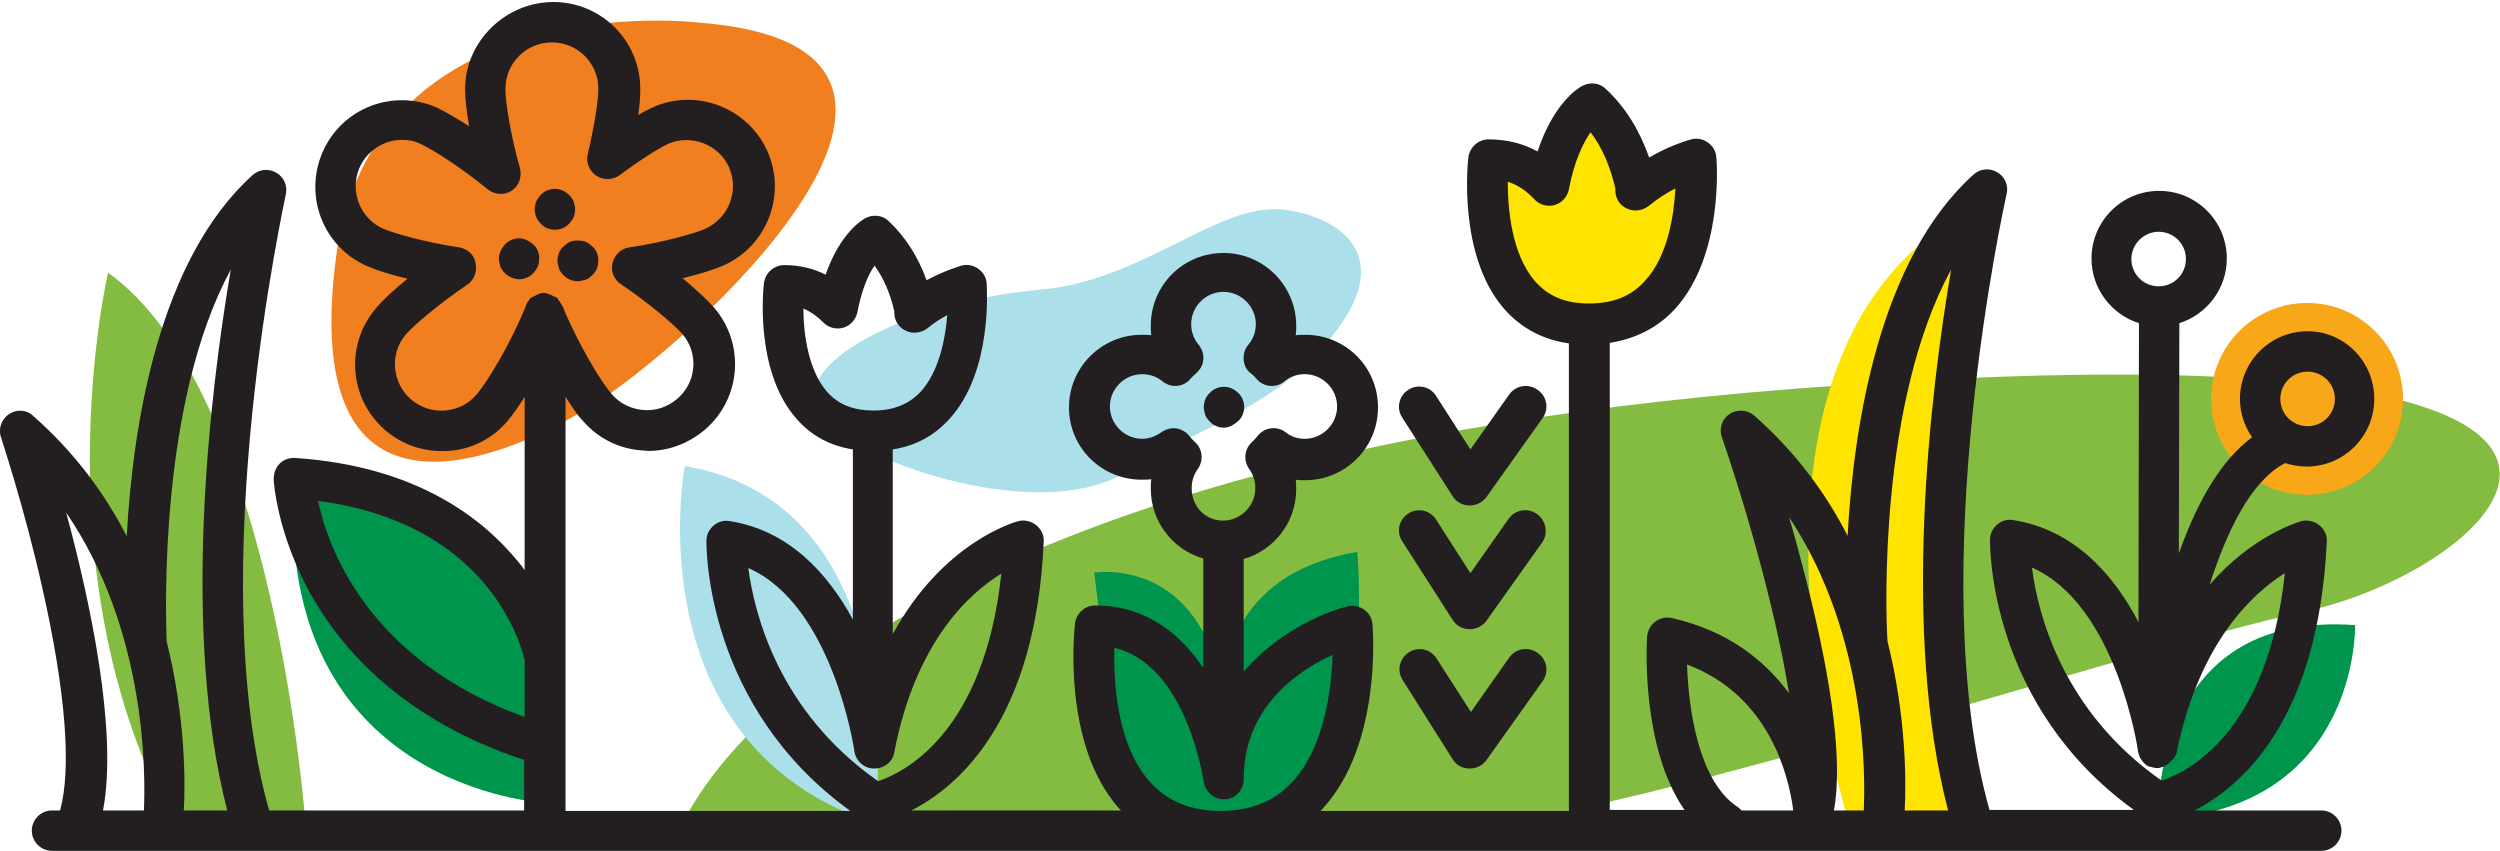
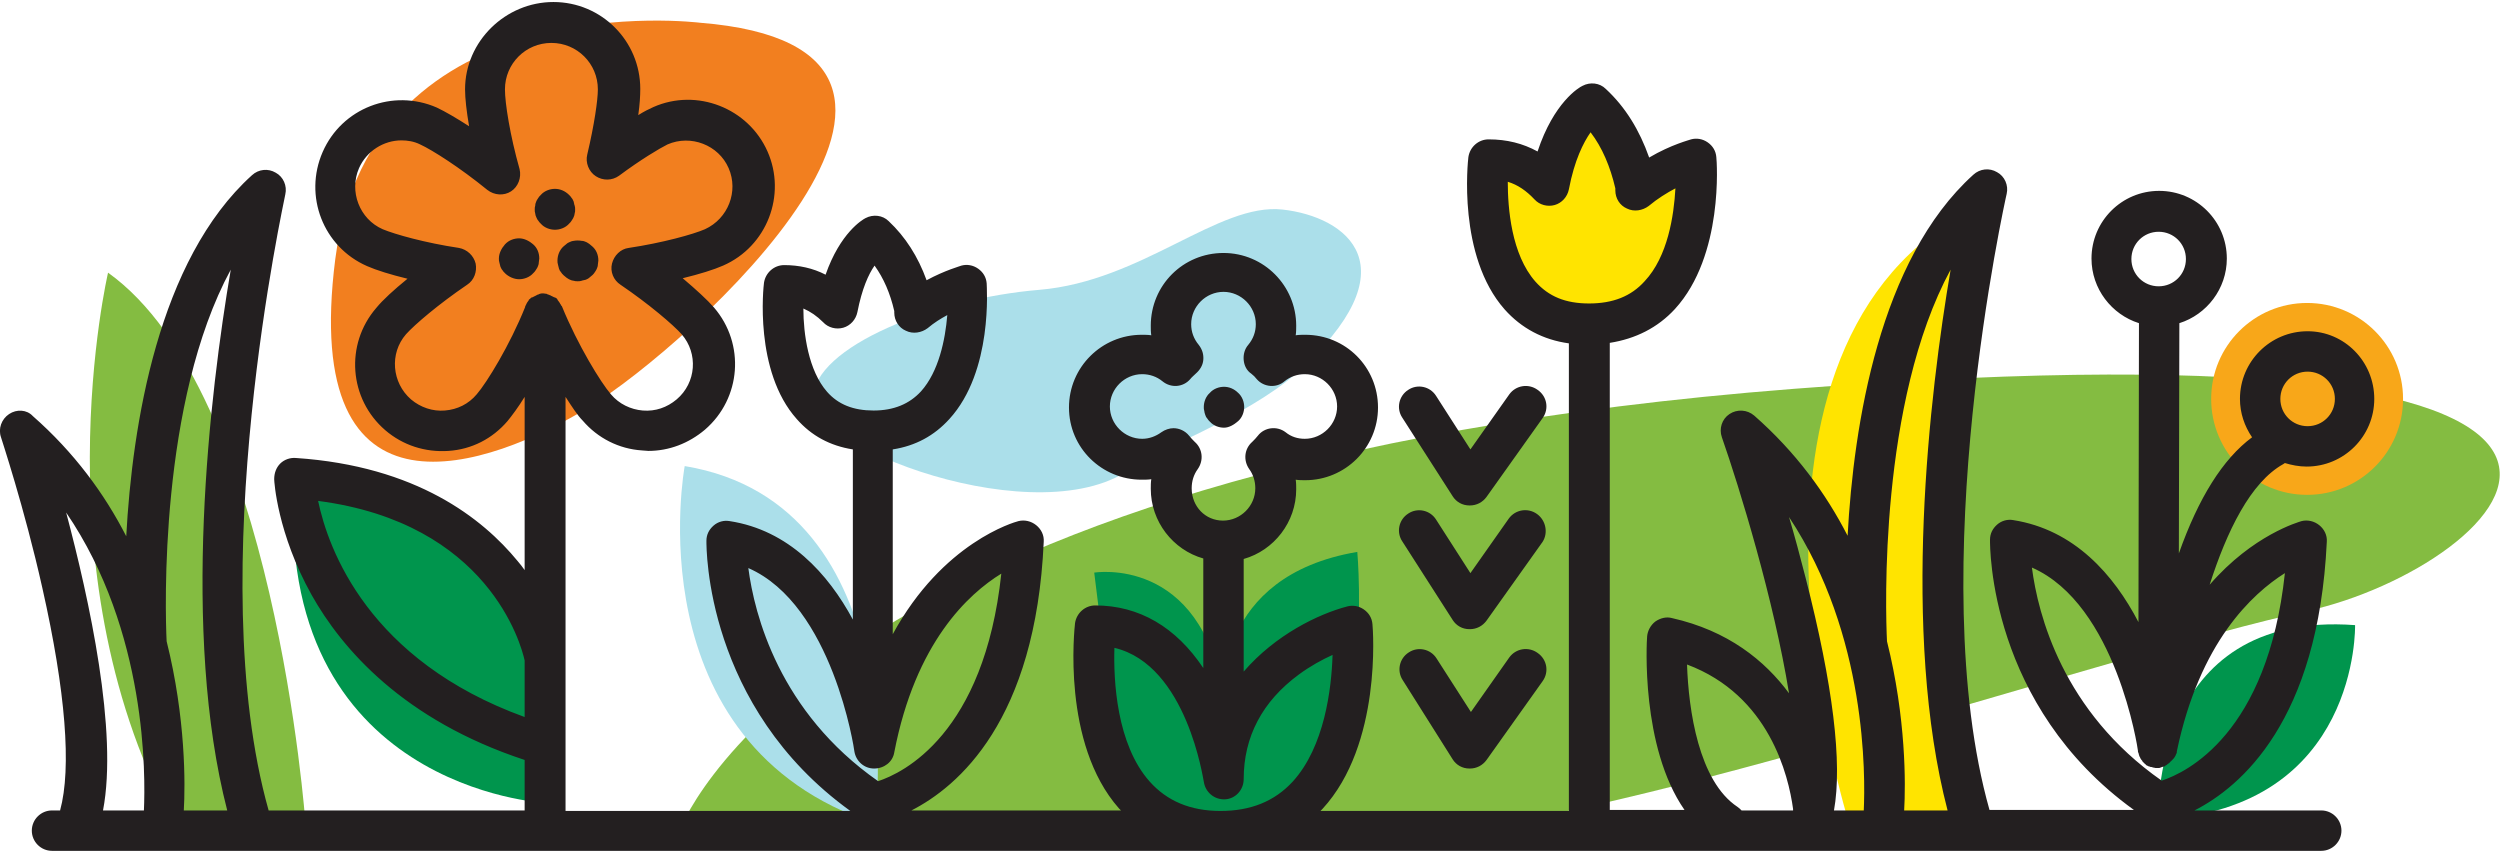
<svg xmlns="http://www.w3.org/2000/svg" version="1.1" id="Layer_1" x="0px" y="0px" viewBox="0 0 495.1 168.5" style="enable-background:new 0 0 495.1 168.5;" xml:space="preserve">
  <style type="text/css">
	.st0{fill:#00954D;}
	.st1{fill:#84BC41;}
	.st2{fill:#F27F1F;}
	.st3{fill:#ABDFEA;}
	.st4{fill:#FFE400;}
	.st5{fill:#F8A719;}
	.st6{fill:#231F20;}
</style>
  <g>
    <g id="iconos">
      <g>
        <g>
          <path class="st0" d="M107.9,159c0,0-54-2.8-49.6-64.3c0,0,41.2,5.9,48.4,31.6L107.9,159z" />
          <path class="st1" d="M134.4,164.9c0,0,25.1-72.7,220.9-87.9s140.6,35.5,101.6,44c-39,8.5-135,41.6-174.8,44      C242.4,167.2,134.4,164.9,134.4,164.9L134.4,164.9z" />
-           <path class="st2" d="M138.7,4.5c0,0-65.1-8.1-72.2,46.8c-7,54.9,30.5,41.4,50.3,29.3C136.6,68.5,201.6,9.5,138.7,4.5L138.7,4.5z      " />
+           <path class="st2" d="M138.6,4.5c0,0-65.1-8.1-72.2,46.8c-7,54.9,30.5,41.4,50.3,29.3C136.6,68.5,201.6,9.5,138.6,4.5L138.6,4.5z      " />
          <path class="st3" d="M226.2,90.9c0,0,21.2-8.7,30.3-16.8c23.8-21.3,10.1-31.2-2.5-32.6c-12.7-1.4-27.8,14.2-48.2,15.9      S161,68.6,161,79S210.1,107.2,226.2,90.9L226.2,90.9z" />
          <path class="st1" d="M60.5,163.1c0,0-6.1-85.5-39.1-109.1c0,0-14.2,60.6,13.7,110.4L60.5,163.1z" />
          <path class="st0" d="M427.4,162.3c0,0-1.8-41.5,39-38.5C466.4,123.8,467.3,160.2,427.4,162.3z" />
          <path class="st4" d="M297.3,31.6c0,0-10.5,29.3,18,34.4c0,0,23.9-4.7,20.6-34.6L324,37.1l-8.6-16.7l-8.6,14.1L297.3,31.6      L297.3,31.6z" />
          <path class="st0" d="M235.2,162.3c0,0-18.1-5-16.9-36l-1.6-12.9c0,0,21.2-3.5,25.6,24.5c0,0-1.9-23.8,26.5-28.6      c0,0,4.2,46.9-16.6,53.1L235.2,162.3L235.2,162.3z" />
          <path class="st4" d="M366.2,163.1c0,0-29-91.8,22.8-120.8c0,0-11.5,83.6,1.4,120L366.2,163.1z" />
          <path class="st3" d="M173.3,163.1c0,0,8.1-63.2-37.7-70.8C135.6,92.3,125.3,147.3,173.3,163.1z" />
          <circle class="st5" cx="456.9" cy="79" r="19" />
        </g>
        <path class="st6" d="M287.7,98.3c0.7,1.1,1.9,1.8,3.3,1.8c0,0,0.1,0,0.1,0c1.3,0,2.5-0.6,3.3-1.7l11.1-15.6     c1.3-1.8,0.9-4.3-1-5.6c-1.8-1.3-4.3-0.9-5.6,0.9L291.2,89l-6.8-10.6c-1.2-1.9-3.7-2.4-5.5-1.2c-1.9,1.2-2.4,3.7-1.2,5.5     L287.7,98.3L287.7,98.3z" />
        <path class="st6" d="M304.4,101.8c-1.8-1.3-4.3-0.9-5.6,0.9l-7.6,10.8l-6.8-10.6c-1.2-1.9-3.7-2.4-5.5-1.2     c-1.9,1.2-2.4,3.7-1.2,5.5l10,15.6c0.7,1.1,1.9,1.8,3.3,1.8c0,0,0.1,0,0.1,0c1.3,0,2.5-0.6,3.3-1.7l11.1-15.6     C306.6,105.6,306.2,103.1,304.4,101.8L304.4,101.8z" />
        <path class="st6" d="M287.7,150.4c0.7,1.1,1.9,1.8,3.3,1.8c0,0,0.1,0,0.1,0c1.3,0,2.5-0.6,3.3-1.7l11.1-15.6     c1.3-1.8,0.9-4.3-1-5.6c-1.8-1.3-4.3-0.9-5.6,0.9l-7.6,10.8l-6.8-10.6c-1.2-1.9-3.7-2.4-5.5-1.2c-1.9,1.2-2.4,3.7-1.2,5.5     L287.7,150.4L287.7,150.4z" />
        <path class="st6" d="M245.2,83.4c0.8-0.7,1.2-1.8,1.2-2.8s-0.4-2.1-1.2-2.8c-0.8-0.8-1.8-1.2-2.8-1.2s-2.1,0.4-2.8,1.2     c-0.8,0.7-1.2,1.8-1.2,2.8c0,0.3,0,0.5,0.1,0.8c0,0.2,0.1,0.5,0.2,0.8s0.2,0.5,0.4,0.7c0.1,0.2,0.3,0.4,0.5,0.6     c0.7,0.8,1.8,1.2,2.8,1.2S244.4,84.1,245.2,83.4L245.2,83.4z" />
        <path class="st6" d="M106.2,43c0.1,0.2,0.2,0.5,0.4,0.7c0.1,0.2,0.3,0.4,0.5,0.6c0.7,0.8,1.8,1.2,2.8,1.2s2.1-0.4,2.8-1.2     c0.2-0.2,0.4-0.4,0.5-0.6c0.1-0.2,0.3-0.4,0.4-0.7c0.1-0.2,0.2-0.5,0.2-0.7c0.1-0.3,0.1-0.5,0.1-0.8s0-0.5-0.1-0.8     c-0.1-0.2-0.1-0.5-0.2-0.8c-0.1-0.2-0.2-0.5-0.4-0.7c-0.1-0.2-0.3-0.4-0.5-0.6c-0.8-0.8-1.8-1.2-2.8-1.2s-2.1,0.4-2.8,1.2     c-0.2,0.2-0.4,0.4-0.5,0.6c-0.1,0.2-0.3,0.4-0.4,0.7c-0.1,0.2-0.2,0.5-0.2,0.8c-0.1,0.3-0.1,0.5-0.1,0.8s0,0.5,0.1,0.8     C106,42.5,106.1,42.8,106.2,43z" />
        <path class="st6" d="M106.1,53.5c0.1-0.2,0.3-0.4,0.4-0.7c0.1-0.2,0.2-0.5,0.2-0.8s0.1-0.5,0.1-0.8c0-1.1-0.4-2.1-1.2-2.8     c-0.8-0.7-1.8-1.2-2.8-1.2s-2.1,0.4-2.8,1.2c-0.7,0.8-1.2,1.8-1.2,2.8c0,0.3,0,0.5,0.1,0.8s0.1,0.5,0.2,0.8     c0.1,0.2,0.2,0.5,0.4,0.7c0.1,0.2,0.3,0.4,0.5,0.6c0.7,0.7,1.8,1.2,2.8,1.2s2.1-0.4,2.8-1.2C105.8,53.9,106,53.7,106.1,53.5z" />
        <path class="st6" d="M112.9,47.9c-0.2,0.1-0.5,0.2-0.7,0.4c-0.2,0.2-0.4,0.3-0.6,0.5c-0.8,0.7-1.2,1.8-1.2,2.8     c0,0.3,0,0.5,0.1,0.8c0.1,0.3,0.1,0.5,0.2,0.8s0.2,0.5,0.4,0.7c0.1,0.2,0.3,0.4,0.5,0.6c0.2,0.2,0.4,0.3,0.6,0.5     c0.2,0.1,0.4,0.3,0.7,0.4c0.2,0.1,0.5,0.2,0.7,0.2c0.3,0.1,0.5,0.1,0.8,0.1s0.5,0,0.8-0.1c0.2-0.1,0.5-0.1,0.8-0.2     c0.2-0.1,0.5-0.2,0.7-0.4c0.2-0.2,0.4-0.3,0.6-0.5s0.4-0.4,0.5-0.6c0.1-0.2,0.3-0.4,0.4-0.7c0.1-0.2,0.2-0.5,0.2-0.8     s0.1-0.5,0.1-0.8c0-1.1-0.4-2.1-1.2-2.8c-0.2-0.2-0.4-0.3-0.6-0.5c-0.2-0.1-0.4-0.3-0.7-0.4c-0.2-0.1-0.5-0.2-0.8-0.2     c-0.5-0.1-1.1-0.1-1.6,0C113.4,47.7,113.1,47.8,112.9,47.9L112.9,47.9z" />
-         <path class="st6" d="M457,65.6c-7.4,0-13.4,6-13.4,13.4c0,2.8,0.9,5.4,2.4,7.6c-5.8,4.3-10.6,12-14.5,23l0.1-45.6     c5.4-1.7,9.4-6.8,9.4-12.8c0-7.4-6-13.4-13.4-13.4s-13.4,6-13.4,13.4c0,6,4,11.1,9.4,12.8l-0.1,59.2     c-4.9-9.4-12.7-18.3-24.8-20.2c-1.1-0.2-2.3,0.1-3.2,0.9c-0.9,0.8-1.4,1.8-1.4,3c0,1.4-0.2,32.8,28.5,53.5H394     c-13.3-47.1,3.2-121.2,3.4-122c0.4-1.7-0.4-3.5-1.9-4.3c-1.5-0.9-3.4-0.7-4.7,0.5c-18.6,16.8-23.7,49.5-24.9,71.5     c-4.3-8.4-10.3-16.6-18.5-23.8c-1.4-1.2-3.4-1.3-4.9-0.3s-2.1,2.9-1.5,4.6c3.5,10,10.3,32.2,13.3,50.7     c-4.8-6.5-12.1-12.4-23.2-14.9c-1.1-0.3-2.3,0-3.3,0.7c-0.9,0.7-1.5,1.8-1.6,2.9c-0.1,1-1.3,21.9,7.4,34.4h-14.8V67.9     c5.1-0.8,9.5-3,12.9-6.7c9.7-10.6,8.3-29.3,8.2-30.1c-0.1-1.2-0.7-2.2-1.7-2.9s-2.2-0.9-3.3-0.6c-0.2,0.1-3.9,1-8.3,3.6     c-1.9-5.4-4.7-10-8.6-13.6c-1.2-1.2-3.1-1.4-4.6-0.6c-0.7,0.3-5.7,3.3-8.9,13c-2.9-1.6-6.1-2.4-9.7-2.4c-2,0-3.7,1.5-4,3.5     c-0.1,0.8-2.2,19.6,7.2,30.2c3.3,3.7,7.6,6,12.7,6.7v92.6h-49.2c0.1-0.1,0.3-0.3,0.4-0.4c11.8-12.8,10-35.6,9.9-36.6     c-0.1-1.2-0.7-2.2-1.7-2.9c-1-0.7-2.2-0.9-3.3-0.6c-5.7,1.5-14.2,5.6-20.5,12.9v-22.3c6-1.7,10.4-7.3,10.4-13.8     c0-0.6,0-1.3-0.1-1.9c0.6,0.1,1.3,0.1,1.9,0.1c7.9,0,14.4-6.4,14.4-14.4s-6.4-14.4-14.4-14.4c-0.6,0-1.3,0-1.9,0.1     c0.1-0.6,0.1-1.3,0.1-1.9c0-7.9-6.4-14.4-14.4-14.4s-14.4,6.4-14.4,14.4c0,0.7,0,1.3,0.1,1.9c-0.6-0.1-1.3-0.1-1.9-0.1     c-7.9,0-14.4,6.4-14.4,14.4S218.2,95,226.1,95c0.6,0,1.3,0,1.9-0.1c-0.1,0.6-0.1,1.3-0.1,1.9c0,6.5,4.4,12.1,10.4,13.8v21.7     c-5.4-8.1-12.7-12.4-21.4-12.4c-2,0-3.7,1.5-4,3.5c-0.1,1-2.7,23.8,8.7,36.7c0.1,0.1,0.3,0.3,0.4,0.4h-41.5     c9.2-4.7,24.6-17.7,26.2-53.2c0.1-1.3-0.5-2.5-1.5-3.3c-1-0.8-2.3-1.1-3.5-0.8c-0.8,0.2-15,4.2-24.9,22.4V89     c4.5-0.7,8.2-2.7,11.2-6c8.7-9.5,7.4-26.2,7.4-26.9c-0.1-1.2-0.7-2.2-1.7-2.9c-1-0.7-2.2-0.9-3.3-0.6c-0.2,0.1-3.2,0.9-6.9,2.9     c-1.7-4.7-4.2-8.6-7.5-11.7c-1.2-1.2-3.1-1.4-4.6-0.6c-0.6,0.3-5,2.9-7.9,11.2c-2.5-1.3-5.3-1.9-8.2-1.9c-2,0-3.7,1.5-4,3.5     c-0.1,0.7-2,17.5,6.5,27c2.9,3.3,6.6,5.3,11.1,6v33.7c-4.9-9.1-12.7-17.7-24.4-19.5c-1.1-0.2-2.3,0.1-3.2,0.9     c-0.9,0.8-1.4,1.8-1.4,3c0,1.4-0.2,32.8,28.5,53.5h-56.4V78.6c1.3,2,2.4,3.7,3.4,4.7c3,3.5,7.2,5.6,11.7,5.9     c0.4,0,0.9,0.1,1.3,0.1c4.1,0,8-1.5,11.2-4.2c7.2-6.2,8-17,1.8-24.2c-1.3-1.5-3.6-3.6-6.2-5.8c3.3-0.8,6.2-1.7,8-2.5     c8.7-3.8,12.6-14,8.8-22.6s-14-12.6-22.6-8.8c-0.9,0.4-1.9,0.9-3,1.6c0.3-2.1,0.4-3.8,0.4-5.2c0-9.5-7.7-17.2-17.2-17.2     S92.1,8.2,92.1,17.7c0,1.8,0.3,4.4,0.8,7.3c-2.5-1.6-4.7-2.9-6.4-3.7c-8.7-3.8-18.8,0.1-22.6,8.8s0.1,18.8,8.8,22.6     c1.8,0.8,4.7,1.7,8,2.5c-2.7,2.2-4.9,4.2-6.2,5.8c-6.2,7.2-5.4,18,1.8,24.2c3.5,3,7.9,4.4,12.5,4.1c4.6-0.3,8.7-2.4,11.7-5.9     c0.9-1.1,2.1-2.7,3.4-4.8v34.3c-0.4-0.6-0.9-1.2-1.4-1.8c-6.9-8.4-20-18.8-44-20.4c-1.1-0.1-2.3,0.3-3.1,1.1s-1.2,1.9-1.2,3.1     c0,0.4,0.6,10.7,7.4,22.9c6,10.7,18.2,24.8,42.2,32.7v10H53.3c-13.3-47.1,3.2-121.2,3.3-122c0.4-1.7-0.4-3.5-1.9-4.3     c-1.5-0.9-3.4-0.7-4.7,0.5c-18.6,16.8-23.7,49.5-24.9,71.5c-4.3-8.4-10.3-16.6-18.5-23.8C5.3,81.1,3.3,81,1.8,82     c-1.5,1-2.2,2.9-1.6,4.6c0,0.1,4.6,13.8,8.2,29.9c4.6,20.4,5.8,35.6,3.5,44h-1.6c-2.2,0-4,1.8-4,4s1.8,4,4,4h449.4     c2.2,0,4-1.8,4-4s-1.8-4-4-4h-25.1c9.2-4.7,24.5-17.7,26.2-53.2c0.1-1.3-0.5-2.5-1.5-3.3c-1-0.8-2.3-1.1-3.5-0.8     c-0.6,0.2-9.6,2.7-18.2,12.6c3.4-10.6,8.1-20.3,14.6-23.9c0.1-0.1,0.2-0.1,0.3-0.2c1.3,0.4,2.8,0.7,4.3,0.7     c7.4,0,13.4-6,13.4-13.4S464.3,65.6,457,65.6L457,65.6z M304.1,55.8c-4.8-5.4-5.5-14.6-5.5-19.8c2,0.6,3.7,1.8,5.3,3.5     c1,1.1,2.6,1.5,4,1.1c1.4-0.4,2.5-1.6,2.8-3.1c1.1-5.8,2.9-9.3,4.3-11.3c2.3,3,3.9,6.8,4.9,11.1v0.4c0,1.6,0.9,3,2.3,3.6     c1.4,0.7,3.1,0.4,4.3-0.5c1.8-1.5,3.6-2.6,5.3-3.5c-0.3,5.4-1.5,13.5-6.1,18.4c-2.7,3-6.3,4.4-11,4.4S306.7,58.7,304.1,55.8     L304.1,55.8z M163.8,77.6c-3.7-4.2-4.7-11.5-4.7-16.5c1.4,0.6,2.7,1.5,3.9,2.7c1,1.1,2.6,1.5,4,1.1s2.5-1.6,2.8-3.1     c0.9-4.6,2.2-7.5,3.4-9.2c1.8,2.5,3.1,5.5,3.9,9v0.3c0,1.6,0.9,3,2.3,3.6c1.4,0.7,3.1,0.4,4.3-0.5c1.3-1.1,2.6-1.9,3.9-2.6     c-0.4,4.9-1.7,11.2-5.2,15.1c-2.3,2.5-5.4,3.8-9.4,3.8S166,80.1,163.8,77.6L163.8,77.6z M148.2,112.5c16.7,7.3,21,36,21,36.3     c0.3,1.9,1.9,3.4,3.9,3.4s3.7-1.3,4-3.2c4.2-21.8,14.7-31.4,21.2-35.4c-3.4,31.8-19.5,39.5-24.4,41.1     C154.3,141,149.4,121.7,148.2,112.5L148.2,112.5z M94.4,78.1c-1.6,1.9-3.8,3-6.3,3.2c-2.4,0.2-4.8-0.6-6.7-2.2     c-3.8-3.3-4.3-9.1-1-12.9c1.7-1.9,6.5-6,12.1-9.8c1.4-0.9,2-2.6,1.7-4.2C94,50.5,92.6,49.3,91,49c-6.7-1-12.7-2.7-15.1-3.7     c-4.6-2-6.7-7.5-4.7-12.1c1.5-3.4,4.9-5.5,8.4-5.5c1.2,0,2.5,0.2,3.7,0.8c2.4,1.1,7.9,4.6,13.3,9c1.4,1.1,3.3,1.2,4.7,0.3     s2.1-2.7,1.7-4.4c-1.9-6.7-2.9-13.1-2.9-15.8c0-5.1,4.1-9.2,9.2-9.2s9.2,4.1,9.2,9.2c0,2.1-0.7,7-2.1,12.9     c-0.4,1.6,0.3,3.4,1.7,4.3c1.4,0.9,3.2,0.9,4.6-0.1c4.3-3.2,7.9-5.4,9.6-6.2c4.6-2,10.1,0.1,12.1,4.7s-0.1,10-4.7,12.1     c-2.3,1-8.4,2.7-15.1,3.7c-1.6,0.2-2.9,1.5-3.3,3.1s0.3,3.3,1.7,4.2c5.6,3.8,10.4,7.9,12.1,9.8c3.3,3.8,2.9,9.6-1,12.9     c-1.9,1.6-4.2,2.4-6.7,2.2c-2.4-0.2-4.7-1.3-6.3-3.2c-2-2.3-6.6-9.8-9.7-17.4l0,0c0,0,0-0.1-0.1-0.1c-0.1-0.2-0.2-0.4-0.3-0.5     c0-0.1-0.1-0.1-0.1-0.2c-0.1-0.1-0.2-0.3-0.3-0.4c-0.1-0.1-0.1-0.1-0.1-0.2c-0.1-0.2-0.3-0.3-0.5-0.4c0,0,0,0-0.1,0     c-0.2-0.1-0.4-0.2-0.6-0.3c-0.1,0-0.1-0.1-0.2-0.1c-0.2-0.1-0.3-0.1-0.5-0.2c-0.1,0-0.1,0-0.2-0.1c-0.2,0-0.5-0.1-0.7-0.1     s-0.5,0-0.7,0.1c-0.1,0-0.1,0-0.2,0.1c-0.2,0-0.3,0.1-0.5,0.2c-0.1,0-0.1,0.1-0.2,0.1c-0.2,0.1-0.4,0.2-0.6,0.3c0,0,0,0-0.1,0     c-0.2,0.1-0.3,0.3-0.5,0.4c-0.1,0.1-0.1,0.1-0.1,0.2c-0.1,0.1-0.2,0.3-0.3,0.4c0,0.1-0.1,0.1-0.1,0.2c-0.1,0.2-0.2,0.4-0.3,0.6     c0,0,0,0.1,0,0.1c0,0,0,0,0,0C101,68.3,96.4,75.8,94.4,78.1L94.4,78.1z M63,99.2c33.7,4.4,40.2,28.4,40.9,31.6V142     C73.1,130.8,65,108.8,63,99.2L63,99.2z M386.4,53.4c-4.2,24.7-9.8,71.8-0.6,107.1h-8.6c0.3-5.1,0.4-18.3-3.4-33.5     C373.4,121,372.1,79.6,386.4,53.4L386.4,53.4z M369.1,160.5h-5.9c1.7-9.4-0.2-24.9-5.6-46c-1.1-4.3-2.2-8.4-3.3-12.1     C369.8,125.8,369.4,153.8,369.1,160.5z M344.1,159.8c-7.7-5.1-9.7-19.2-10-28.2c16.3,6.1,20.1,22,21,28.6c0,0,0,0,0,0.1     c0,0.1,0,0.1,0,0.2h-10.2C344.6,160.2,344.4,160,344.1,159.8L344.1,159.8z M236,96.7c0-1.4,0.4-2.7,1.2-3.8c1.2-1.7,1-4-0.6-5.4     c-0.4-0.4-0.8-0.8-1.1-1.2c-0.8-1-2-1.5-3.1-1.5c-0.8,0-1.7,0.3-2.4,0.8c-1.1,0.8-2.4,1.3-3.8,1.3c-3.5,0-6.4-2.9-6.4-6.4     s2.9-6.4,6.4-6.4c1.5,0,2.9,0.5,4,1.4c1.7,1.4,4.1,1.2,5.5-0.4c0.3-0.4,0.7-0.7,1.1-1.1c0.8-0.7,1.4-1.6,1.5-2.7     c0.1-1.1-0.2-2.1-0.9-3c-1-1.2-1.5-2.6-1.5-4.1c0-3.5,2.9-6.4,6.4-6.4s6.4,2.9,6.4,6.4c0,1.5-0.5,2.9-1.5,4.1     c-0.7,0.8-1,1.9-0.9,3c0.1,1.1,0.6,2.1,1.5,2.7c0.4,0.3,0.8,0.7,1.1,1.1c1.4,1.6,3.9,1.8,5.5,0.4c1.1-0.9,2.5-1.4,4-1.4     c3.5,0,6.4,2.9,6.4,6.4s-2.9,6.4-6.4,6.4c-1.4,0-2.7-0.4-3.8-1.3c-1.7-1.3-4.2-1-5.5,0.7c-0.3,0.4-0.7,0.8-1.1,1.2     c-1.6,1.4-1.8,3.7-0.6,5.4c0.8,1.1,1.2,2.4,1.2,3.8c0,3.5-2.9,6.4-6.4,6.4S236,100.3,236,96.7L236,96.7z M227.7,154.8     c-6.6-7.4-7.2-20.1-7-26.5c14.4,3.4,17.6,26.3,17.7,26.5c0.3,2.1,2.1,3.6,4.2,3.5c2.1-0.1,3.7-1.9,3.7-4     c0-8.4,3.7-15.4,10.9-20.7c2.3-1.7,4.7-3,6.7-3.9c-0.2,6.7-1.6,18.2-7.9,25.1c-3.6,3.9-8.3,5.8-14.3,5.8S231.1,158.6,227.7,154.8     L227.7,154.8z M45.7,53.4c-4.2,24.7-9.8,71.8-0.7,107.1h-8.6c0.3-5.1,0.4-18.3-3.4-33.5C32.8,121,31.5,79.6,45.7,53.4L45.7,53.4z      M13.1,101.5c16.1,23.6,15.7,52.2,15.4,59h-8.1C23.4,144.9,17.8,118.8,13.1,101.5L13.1,101.5z M427.5,45.9c3,0,5.4,2.4,5.4,5.4     s-2.4,5.4-5.4,5.4s-5.4-2.4-5.4-5.4S424.6,45.9,427.5,45.9z M452.5,113.5c-3.4,31.8-19.5,39.5-24.4,41.1     c-19.6-13.7-24.5-32.9-25.7-42.2c16.7,7.3,21,36,21,36.3c0,0,0,0.1,0,0.1c0,0.1,0,0.2,0.1,0.3c0,0.1,0.1,0.3,0.1,0.4     c0,0.1,0.1,0.2,0.1,0.3c0.1,0.1,0.1,0.2,0.2,0.4c0.1,0.1,0.1,0.2,0.2,0.3c0.1,0.1,0.2,0.2,0.2,0.3c0.1,0.1,0.1,0.1,0.2,0.2     c0.1,0.1,0.2,0.2,0.3,0.3c0.1,0.1,0.2,0.1,0.2,0.2c0.1,0.1,0.2,0.1,0.4,0.2c0.1,0.1,0.2,0.1,0.3,0.1c0.1,0.1,0.3,0.1,0.4,0.1     c0.1,0,0.2,0.1,0.3,0.1c0.2,0,0.4,0.1,0.5,0.1c0.1,0,0.1,0,0.2,0c0,0,0,0,0,0c0,0,0,0,0,0c0,0,0,0,0,0c0,0,0.1,0,0.1,0     c0.1,0,0.1,0,0.2,0c0.2,0,0.3,0,0.5-0.1c0.1,0,0.1,0,0.2-0.1c0.2,0,0.4-0.1,0.5-0.1c0,0,0.1,0,0.1-0.1c0.2-0.1,0.4-0.2,0.5-0.3     c0,0,0,0,0.1-0.1c0.2-0.1,0.3-0.2,0.5-0.4c0,0,0-0.1,0.1-0.1c0.1-0.1,0.3-0.3,0.4-0.4c0-0.1,0.1-0.1,0.1-0.1     c0.1-0.1,0.2-0.3,0.3-0.4c0-0.1,0.1-0.1,0.1-0.2c0.1-0.1,0.1-0.3,0.2-0.4c0-0.1,0.1-0.2,0.1-0.3c0-0.1,0-0.1,0-0.2     C435.6,127.2,446,117.6,452.5,113.5L452.5,113.5z M457,84.4c-3,0-5.4-2.4-5.4-5.4s2.4-5.4,5.4-5.4s5.4,2.4,5.4,5.4     S460,84.4,457,84.4z" />
+         <path class="st6" d="M457,65.6c-7.4,0-13.4,6-13.4,13.4c0,2.8,0.9,5.4,2.4,7.6c-5.8,4.3-10.6,12-14.5,23l0.1-45.6     c5.4-1.7,9.4-6.8,9.4-12.8c0-7.4-6-13.4-13.4-13.4s-13.4,6-13.4,13.4c0,6,4,11.1,9.4,12.8l-0.1,59.2     c-4.9-9.4-12.7-18.3-24.8-20.2c-1.1-0.2-2.3,0.1-3.2,0.9c-0.9,0.8-1.4,1.8-1.4,3c0,1.4-0.2,32.8,28.5,53.5H394     c-13.3-47.1,3.2-121.2,3.4-122c0.4-1.7-0.4-3.5-1.9-4.3c-1.5-0.9-3.4-0.7-4.7,0.5c-18.6,16.8-23.7,49.5-24.9,71.5     c-4.3-8.4-10.3-16.6-18.5-23.8c-1.4-1.2-3.4-1.3-4.9-0.3s-2.1,2.9-1.5,4.6c3.5,10,10.3,32.2,13.3,50.7     c-4.8-6.5-12.1-12.4-23.2-14.9c-1.1-0.3-2.3,0-3.3,0.7c-0.9,0.7-1.5,1.8-1.6,2.9c-0.1,1-1.3,21.9,7.4,34.4h-14.8V67.9     c5.1-0.8,9.5-3,12.9-6.7c9.7-10.6,8.3-29.3,8.2-30.1c-0.1-1.2-0.7-2.2-1.7-2.9s-2.2-0.9-3.3-0.6c-0.2,0.1-3.9,1-8.3,3.6     c-1.9-5.4-4.7-10-8.6-13.6c-1.2-1.2-3.1-1.4-4.6-0.6c-0.7,0.3-5.7,3.3-8.9,13c-2.9-1.6-6.1-2.4-9.7-2.4c-2,0-3.7,1.5-4,3.5     c-0.1,0.8-2.2,19.6,7.2,30.2c3.3,3.7,7.6,6,12.7,6.7v92.6h-49.2c0.1-0.1,0.3-0.3,0.4-0.4c11.8-12.8,10-35.6,9.9-36.6     c-0.1-1.2-0.7-2.2-1.7-2.9c-1-0.7-2.2-0.9-3.3-0.6c-5.7,1.5-14.2,5.6-20.5,12.9v-22.3c6-1.7,10.4-7.3,10.4-13.8     c0-0.6,0-1.3-0.1-1.9c0.6,0.1,1.3,0.1,1.9,0.1c7.9,0,14.4-6.4,14.4-14.4s-6.4-14.4-14.4-14.4c-0.6,0-1.3,0-1.9,0.1     c0.1-0.6,0.1-1.3,0.1-1.9c0-7.9-6.4-14.4-14.4-14.4s-14.4,6.4-14.4,14.4c0,0.7,0,1.3,0.1,1.9c-0.6-0.1-1.3-0.1-1.9-0.1     c-7.9,0-14.4,6.4-14.4,14.4S218.2,95,226.1,95c0.6,0,1.3,0,1.9-0.1c-0.1,0.6-0.1,1.3-0.1,1.9c0,6.5,4.4,12.1,10.4,13.8v21.7     c-5.4-8.1-12.7-12.4-21.4-12.4c-2,0-3.7,1.5-4,3.5c-0.1,1-2.7,23.8,8.7,36.7c0.1,0.1,0.3,0.3,0.4,0.4h-41.5     c9.2-4.7,24.6-17.7,26.2-53.2c0.1-1.3-0.5-2.5-1.5-3.3c-1-0.8-2.3-1.1-3.5-0.8c-0.8,0.2-15,4.2-24.9,22.4V89     c4.5-0.7,8.2-2.7,11.2-6c8.7-9.5,7.4-26.2,7.4-26.9c-0.1-1.2-0.7-2.2-1.7-2.9c-1-0.7-2.2-0.9-3.3-0.6c-0.2,0.1-3.2,0.9-6.9,2.9     c-1.7-4.7-4.2-8.6-7.5-11.7c-1.2-1.2-3.1-1.4-4.6-0.6c-0.6,0.3-5,2.9-7.9,11.2c-2.5-1.3-5.3-1.9-8.2-1.9c-2,0-3.7,1.5-4,3.5     c-0.1,0.7-2,17.5,6.5,27c2.9,3.3,6.6,5.3,11.1,6v33.7c-4.9-9.1-12.7-17.7-24.4-19.5c-1.1-0.2-2.3,0.1-3.2,0.9     c-0.9,0.8-1.4,1.8-1.4,3c0,1.4-0.2,32.8,28.5,53.5h-56.4V78.6c1.3,2,2.4,3.7,3.4,4.7c3,3.5,7.2,5.6,11.7,5.9     c0.4,0,0.9,0.1,1.3,0.1c4.1,0,8-1.5,11.2-4.2c7.2-6.2,8-17,1.8-24.2c-1.3-1.5-3.6-3.6-6.2-5.8c3.3-0.8,6.2-1.7,8-2.5     c8.7-3.8,12.6-14,8.8-22.6s-14-12.6-22.6-8.8c-0.9,0.4-1.9,0.9-3,1.6c0.3-2.1,0.4-3.8,0.4-5.2c0-9.5-7.7-17.2-17.2-17.2     S92.1,8.2,92.1,17.7c0,1.8,0.3,4.4,0.8,7.3c-2.5-1.6-4.7-2.9-6.4-3.7c-8.7-3.8-18.8,0.1-22.6,8.8s0.1,18.8,8.8,22.6     c1.8,0.8,4.7,1.7,8,2.5c-2.7,2.2-4.9,4.2-6.2,5.8c-6.2,7.2-5.4,18,1.8,24.2c3.5,3,7.9,4.4,12.5,4.1c4.6-0.3,8.7-2.4,11.7-5.9     c0.9-1.1,2.1-2.7,3.4-4.8v34.3c-0.4-0.6-0.9-1.2-1.4-1.8c-6.9-8.4-20-18.8-43.9-20.4c-1.1-0.1-2.3,0.3-3.1,1.1s-1.2,1.9-1.2,3.1     c0,0.4,0.6,10.7,7.4,22.9c6,10.7,18.2,24.8,42.2,32.7v10H53.2c-13.3-47.1,3.2-121.2,3.3-122c0.4-1.7-0.4-3.5-1.9-4.3     c-1.5-0.9-3.4-0.7-4.7,0.5c-18.6,16.8-23.7,49.5-24.9,71.5c-4.3-8.4-10.3-16.6-18.5-23.8C5.3,81.1,3.3,81,1.8,82     c-1.5,1-2.2,2.9-1.6,4.6c0,0.1,4.6,13.8,8.2,29.9c4.6,20.4,5.8,35.6,3.5,44h-1.6c-2.2,0-4,1.8-4,4s1.8,4,4,4h449.4     c2.2,0,4-1.8,4-4s-1.8-4-4-4h-25.1c9.2-4.7,24.5-17.7,26.2-53.2c0.1-1.3-0.5-2.5-1.5-3.3c-1-0.8-2.3-1.1-3.5-0.8     c-0.6,0.2-9.6,2.7-18.2,12.6c3.4-10.6,8.1-20.3,14.6-23.9c0.1-0.1,0.2-0.1,0.3-0.2c1.3,0.4,2.8,0.7,4.3,0.7     c7.4,0,13.4-6,13.4-13.4S464.3,65.6,457,65.6L457,65.6z M304.1,55.8c-4.8-5.4-5.5-14.6-5.5-19.8c2,0.6,3.7,1.8,5.3,3.5     c1,1.1,2.6,1.5,4,1.1c1.4-0.4,2.5-1.6,2.8-3.1c1.1-5.8,2.9-9.3,4.3-11.3c2.3,3,3.9,6.8,4.9,11.1v0.4c0,1.6,0.9,3,2.3,3.6     c1.4,0.7,3.1,0.4,4.3-0.5c1.8-1.5,3.6-2.6,5.3-3.5c-0.3,5.4-1.5,13.5-6.1,18.4c-2.7,3-6.3,4.4-11,4.4S306.7,58.7,304.1,55.8     L304.1,55.8z M163.8,77.6c-3.7-4.2-4.7-11.5-4.7-16.5c1.4,0.6,2.7,1.5,3.9,2.7c1,1.1,2.6,1.5,4,1.1s2.5-1.6,2.8-3.1     c0.9-4.6,2.2-7.5,3.4-9.2c1.8,2.5,3.1,5.5,3.9,9v0.3c0,1.6,0.9,3,2.3,3.6c1.4,0.7,3.1,0.4,4.3-0.5c1.3-1.1,2.6-1.9,3.9-2.6     c-0.4,4.9-1.7,11.2-5.2,15.1c-2.3,2.5-5.4,3.8-9.4,3.8S166,80.1,163.8,77.6L163.8,77.6z M148.2,112.5c16.7,7.3,21,36,21,36.3     c0.3,1.9,1.9,3.4,3.9,3.4s3.7-1.3,4-3.2c4.2-21.8,14.7-31.4,21.2-35.4c-3.4,31.8-19.5,39.5-24.4,41.1     C154.3,141,149.4,121.7,148.2,112.5L148.2,112.5z M94.4,78.1c-1.6,1.9-3.8,3-6.3,3.2c-2.4,0.2-4.8-0.6-6.7-2.2     c-3.8-3.3-4.3-9.1-1-12.9c1.7-1.9,6.5-6,12.1-9.8c1.4-0.9,2-2.6,1.7-4.2c-0.4-1.6-1.7-2.8-3.3-3.1c-6.7-1-12.7-2.7-15.1-3.7     c-4.6-2-6.7-7.5-4.7-12.1c1.5-3.4,4.9-5.5,8.4-5.5c1.2,0,2.5,0.2,3.7,0.8c2.4,1.1,7.9,4.6,13.3,9c1.4,1.1,3.3,1.2,4.7,0.3     s2.1-2.7,1.7-4.4c-1.9-6.7-2.9-13.1-2.9-15.8c0-5.1,4.1-9.2,9.2-9.2s9.2,4.1,9.2,9.2c0,2.1-0.7,7-2.1,12.9     c-0.4,1.6,0.3,3.4,1.7,4.3c1.4,0.9,3.2,0.9,4.6-0.1c4.3-3.2,8-5.4,9.6-6.2c4.6-2,10.1,0.1,12.1,4.7s-0.1,10-4.7,12.1     c-2.3,1-8.4,2.7-15.1,3.7c-1.6,0.2-2.9,1.5-3.3,3.1s0.3,3.3,1.7,4.2c5.6,3.8,10.4,7.9,12.1,9.8c3.3,3.8,2.9,9.6-1,12.9     c-1.9,1.6-4.2,2.4-6.7,2.2c-2.4-0.2-4.7-1.3-6.3-3.2c-2-2.3-6.6-9.8-9.7-17.4l0,0c0,0,0-0.1-0.1-0.1c-0.1-0.2-0.2-0.4-0.3-0.5     c0-0.1-0.1-0.1-0.1-0.2c-0.1-0.1-0.2-0.3-0.3-0.4c-0.1-0.1-0.1-0.1-0.1-0.2c-0.1-0.2-0.3-0.3-0.5-0.4c0,0,0,0-0.1,0     c-0.2-0.1-0.4-0.2-0.6-0.3c-0.1,0-0.1-0.1-0.2-0.1c-0.2-0.1-0.3-0.1-0.5-0.2c-0.1,0-0.1,0-0.2-0.1c-0.2,0-0.5-0.1-0.7-0.1     s-0.5,0-0.7,0.1c-0.1,0-0.1,0-0.2,0.1c-0.2,0-0.3,0.1-0.5,0.2c-0.1,0-0.1,0.1-0.2,0.1c-0.2,0.1-0.4,0.2-0.6,0.3c0,0,0,0-0.1,0     c-0.2,0.1-0.3,0.3-0.5,0.4c-0.1,0.1-0.1,0.1-0.1,0.2c-0.1,0.1-0.2,0.3-0.3,0.4c0,0.1-0.1,0.1-0.1,0.2c-0.1,0.2-0.2,0.4-0.3,0.6     c0,0,0,0.1,0,0.1c0,0,0,0,0,0C101,68.3,96.4,75.8,94.4,78.1L94.4,78.1z M63,99.2c33.7,4.4,40.2,28.4,40.9,31.6V142     C73,130.8,65,108.8,63,99.2L63,99.2z M386.3,53.4c-4.2,24.7-9.8,71.8-0.6,107.1h-8.6c0.3-5.1,0.4-18.3-3.4-33.5     C373.4,121,372.1,79.6,386.3,53.4L386.3,53.4z M369.1,160.5h-5.9c1.7-9.4-0.2-24.9-5.6-46c-1.1-4.3-2.2-8.4-3.3-12.1     C369.8,125.8,369.4,153.8,369.1,160.5z M344.1,159.8c-7.7-5.1-9.7-19.2-10-28.2c16.3,6.1,20.1,22,21,28.6c0,0,0,0,0,0.1     c0,0.1,0,0.1,0,0.2h-10.2C344.6,160.2,344.4,160,344.1,159.8L344.1,159.8z M236,96.7c0-1.4,0.4-2.7,1.2-3.8c1.2-1.7,1-4-0.6-5.4     c-0.4-0.4-0.8-0.8-1.1-1.2c-0.8-1-2-1.5-3.1-1.5c-0.8,0-1.7,0.3-2.4,0.8c-1.1,0.8-2.4,1.3-3.8,1.3c-3.5,0-6.4-2.9-6.4-6.4     s2.9-6.4,6.4-6.4c1.5,0,2.9,0.5,4,1.4c1.7,1.4,4.1,1.2,5.5-0.4c0.3-0.4,0.7-0.7,1.1-1.1c0.8-0.7,1.4-1.6,1.5-2.7     c0.1-1.1-0.2-2.1-0.9-3c-1-1.2-1.5-2.6-1.5-4.1c0-3.5,2.9-6.4,6.4-6.4s6.4,2.9,6.4,6.4c0,1.5-0.5,2.9-1.5,4.1     c-0.7,0.8-1,1.9-0.9,3c0.1,1.1,0.6,2.1,1.5,2.7c0.4,0.3,0.8,0.7,1.1,1.1c1.4,1.6,3.9,1.8,5.5,0.4c1.1-0.9,2.5-1.4,4-1.4     c3.5,0,6.4,2.9,6.4,6.4s-2.9,6.4-6.4,6.4c-1.4,0-2.7-0.4-3.8-1.3c-1.7-1.3-4.2-1-5.5,0.7c-0.3,0.4-0.7,0.8-1.1,1.2     c-1.6,1.4-1.8,3.7-0.6,5.4c0.8,1.1,1.2,2.4,1.2,3.8c0,3.5-2.9,6.4-6.4,6.4S236,100.3,236,96.7L236,96.7z M227.7,154.8     c-6.6-7.4-7.2-20.1-7-26.5c14.4,3.4,17.6,26.3,17.7,26.5c0.3,2.1,2.1,3.6,4.2,3.5c2.1-0.1,3.7-1.9,3.7-4     c0-8.4,3.7-15.4,10.9-20.7c2.3-1.7,4.7-3,6.7-3.9c-0.2,6.7-1.6,18.2-7.9,25.1c-3.6,3.9-8.3,5.8-14.3,5.8S231.1,158.6,227.7,154.8     L227.7,154.8z M45.7,53.4c-4.2,24.7-9.8,71.8-0.7,107.1h-8.6c0.3-5.1,0.4-18.3-3.4-33.5C32.7,121,31.5,79.6,45.7,53.4L45.7,53.4z      M13.1,101.5c16.1,23.6,15.7,52.2,15.4,59h-8.1C23.4,144.9,17.7,118.8,13.1,101.5L13.1,101.5z M427.5,45.9c3,0,5.4,2.4,5.4,5.4     s-2.4,5.4-5.4,5.4s-5.4-2.4-5.4-5.4S424.5,45.9,427.5,45.9z M452.5,113.5c-3.4,31.8-19.5,39.5-24.4,41.1     c-19.6-13.7-24.5-32.9-25.7-42.2c16.7,7.3,21,36,21,36.3c0,0,0,0.1,0,0.1c0,0.1,0,0.2,0.1,0.3c0,0.1,0.1,0.3,0.1,0.4     c0,0.1,0.1,0.2,0.1,0.3c0.1,0.1,0.1,0.2,0.2,0.4c0.1,0.1,0.1,0.2,0.2,0.3c0.1,0.1,0.2,0.2,0.2,0.3c0.1,0.1,0.1,0.1,0.2,0.2     c0.1,0.1,0.2,0.2,0.3,0.3c0.1,0.1,0.2,0.1,0.2,0.2c0.1,0.1,0.2,0.1,0.4,0.2c0.1,0.1,0.2,0.1,0.3,0.1c0.1,0.1,0.3,0.1,0.4,0.1     c0.1,0,0.2,0.1,0.3,0.1c0.2,0,0.4,0.1,0.5,0.1c0.1,0,0.1,0,0.2,0c0,0,0,0,0,0c0,0,0,0,0,0c0,0,0,0,0,0c0,0,0.1,0,0.1,0     c0.1,0,0.1,0,0.2,0c0.2,0,0.3,0,0.5-0.1c0.1,0,0.1,0,0.2-0.1c0.2,0,0.4-0.1,0.5-0.1c0,0,0.1,0,0.1-0.1c0.2-0.1,0.4-0.2,0.5-0.3     c0,0,0,0,0.1-0.1c0.2-0.1,0.3-0.2,0.5-0.4c0,0,0-0.1,0.1-0.1c0.1-0.1,0.3-0.3,0.4-0.4c0-0.1,0.1-0.1,0.1-0.1     c0.1-0.1,0.2-0.3,0.3-0.4c0-0.1,0.1-0.1,0.1-0.2c0.1-0.1,0.1-0.3,0.2-0.4c0-0.1,0.1-0.2,0.1-0.3c0-0.1,0-0.1,0-0.2     C435.6,127.2,446,117.6,452.5,113.5L452.5,113.5z M457,84.4c-3,0-5.4-2.4-5.4-5.4s2.4-5.4,5.4-5.4s5.4,2.4,5.4,5.4     S460,84.4,457,84.4z" />
      </g>
    </g>
  </g>
</svg>
